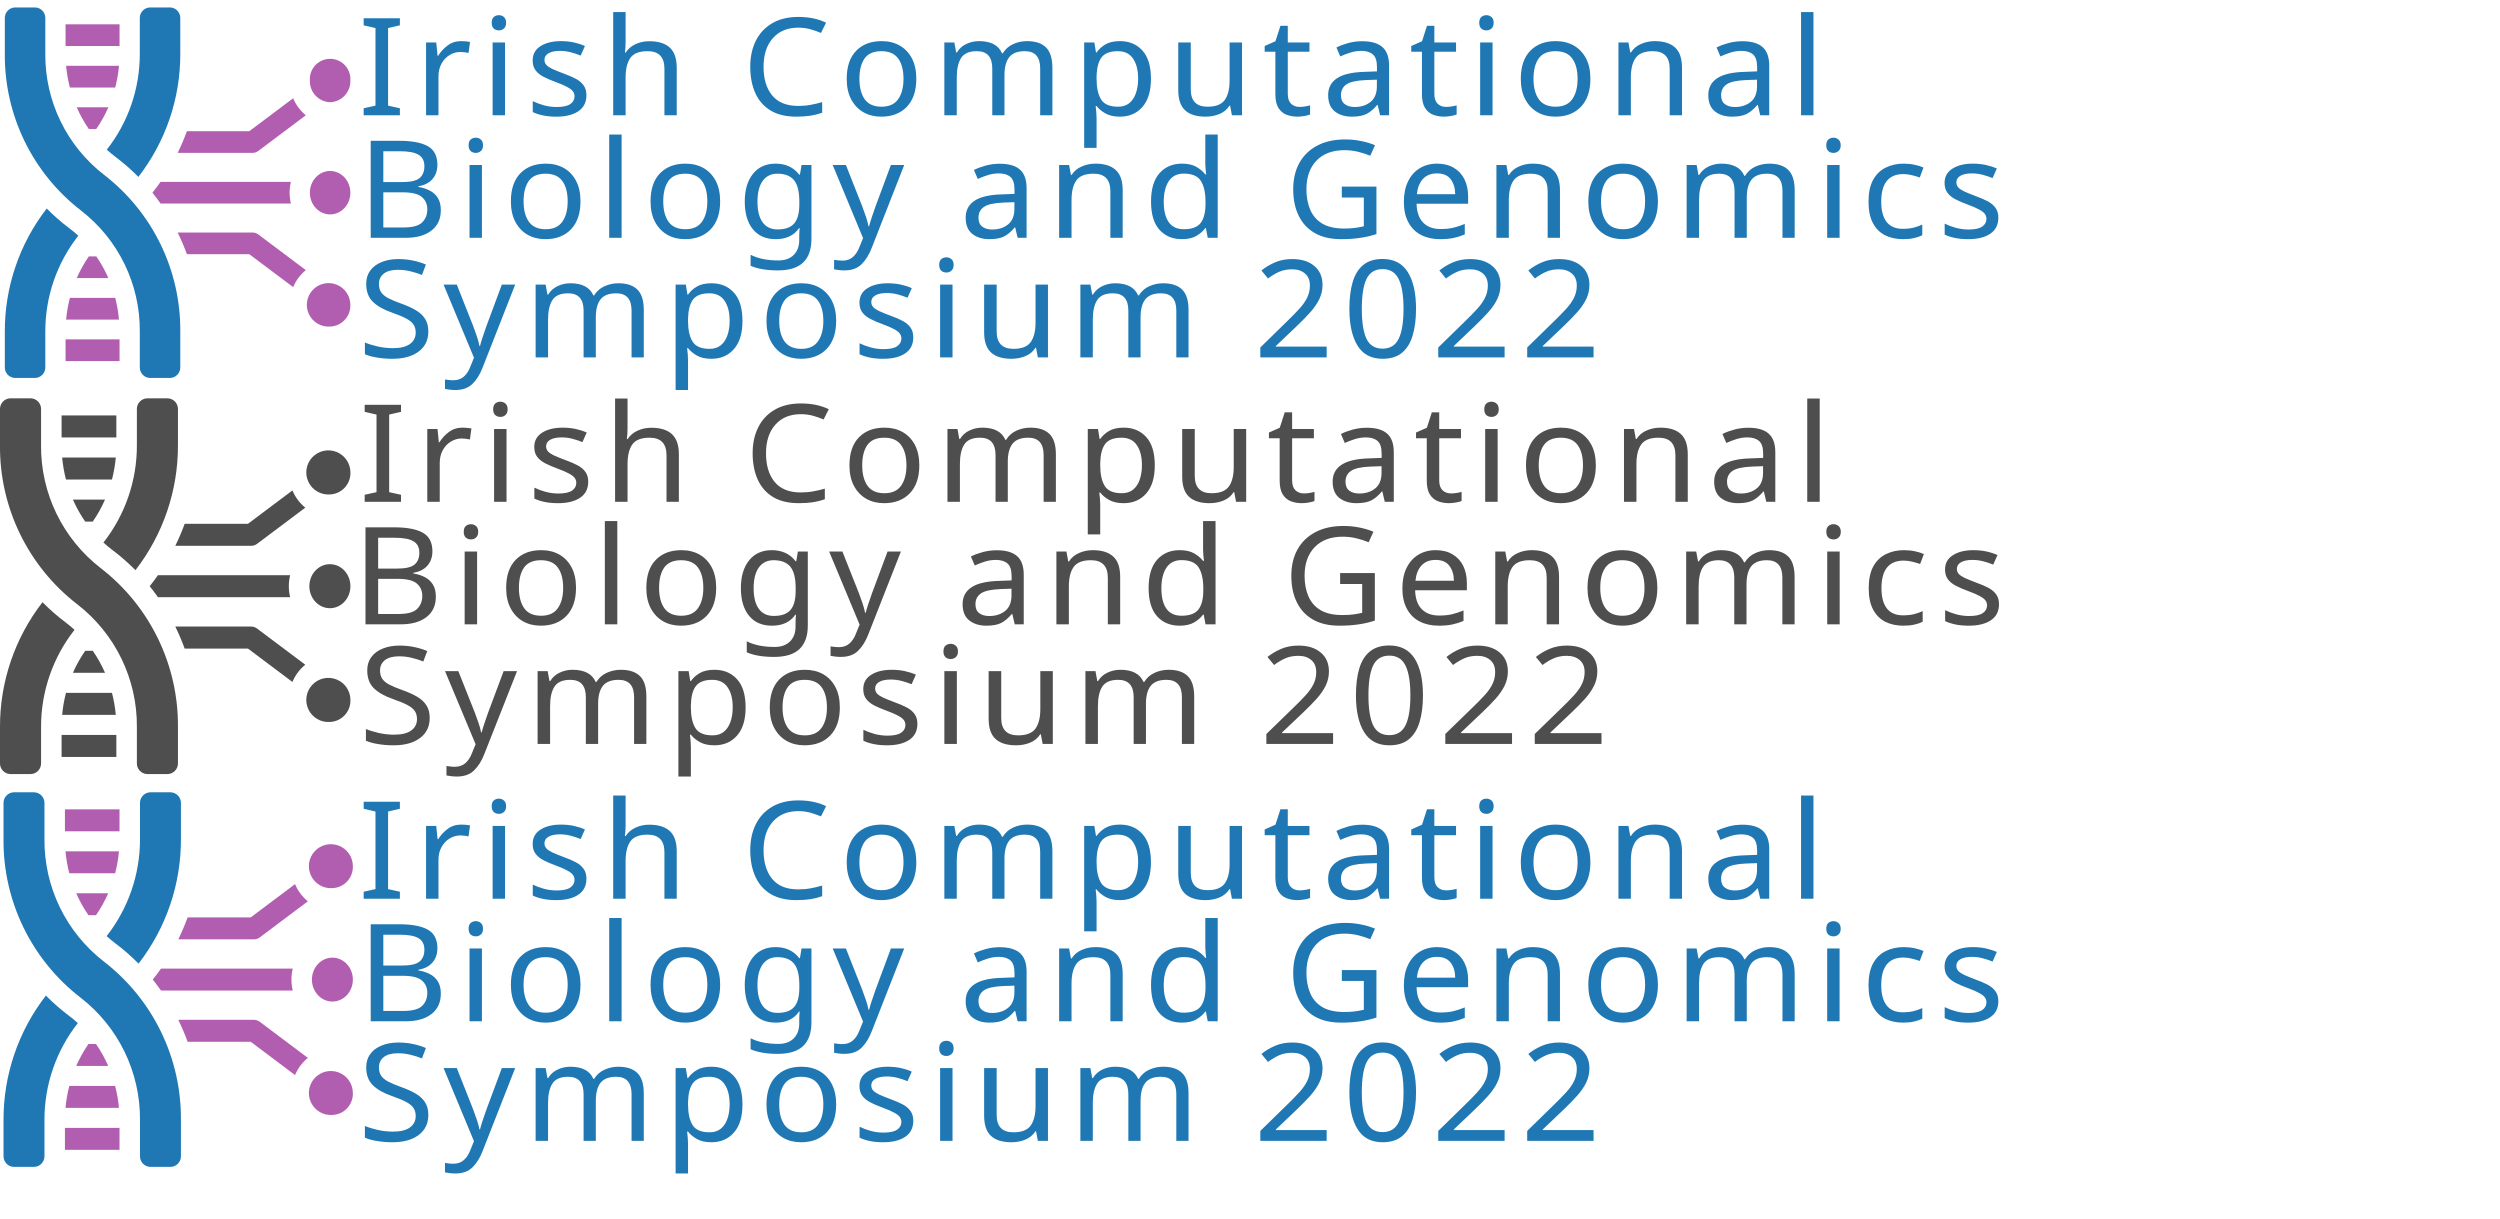
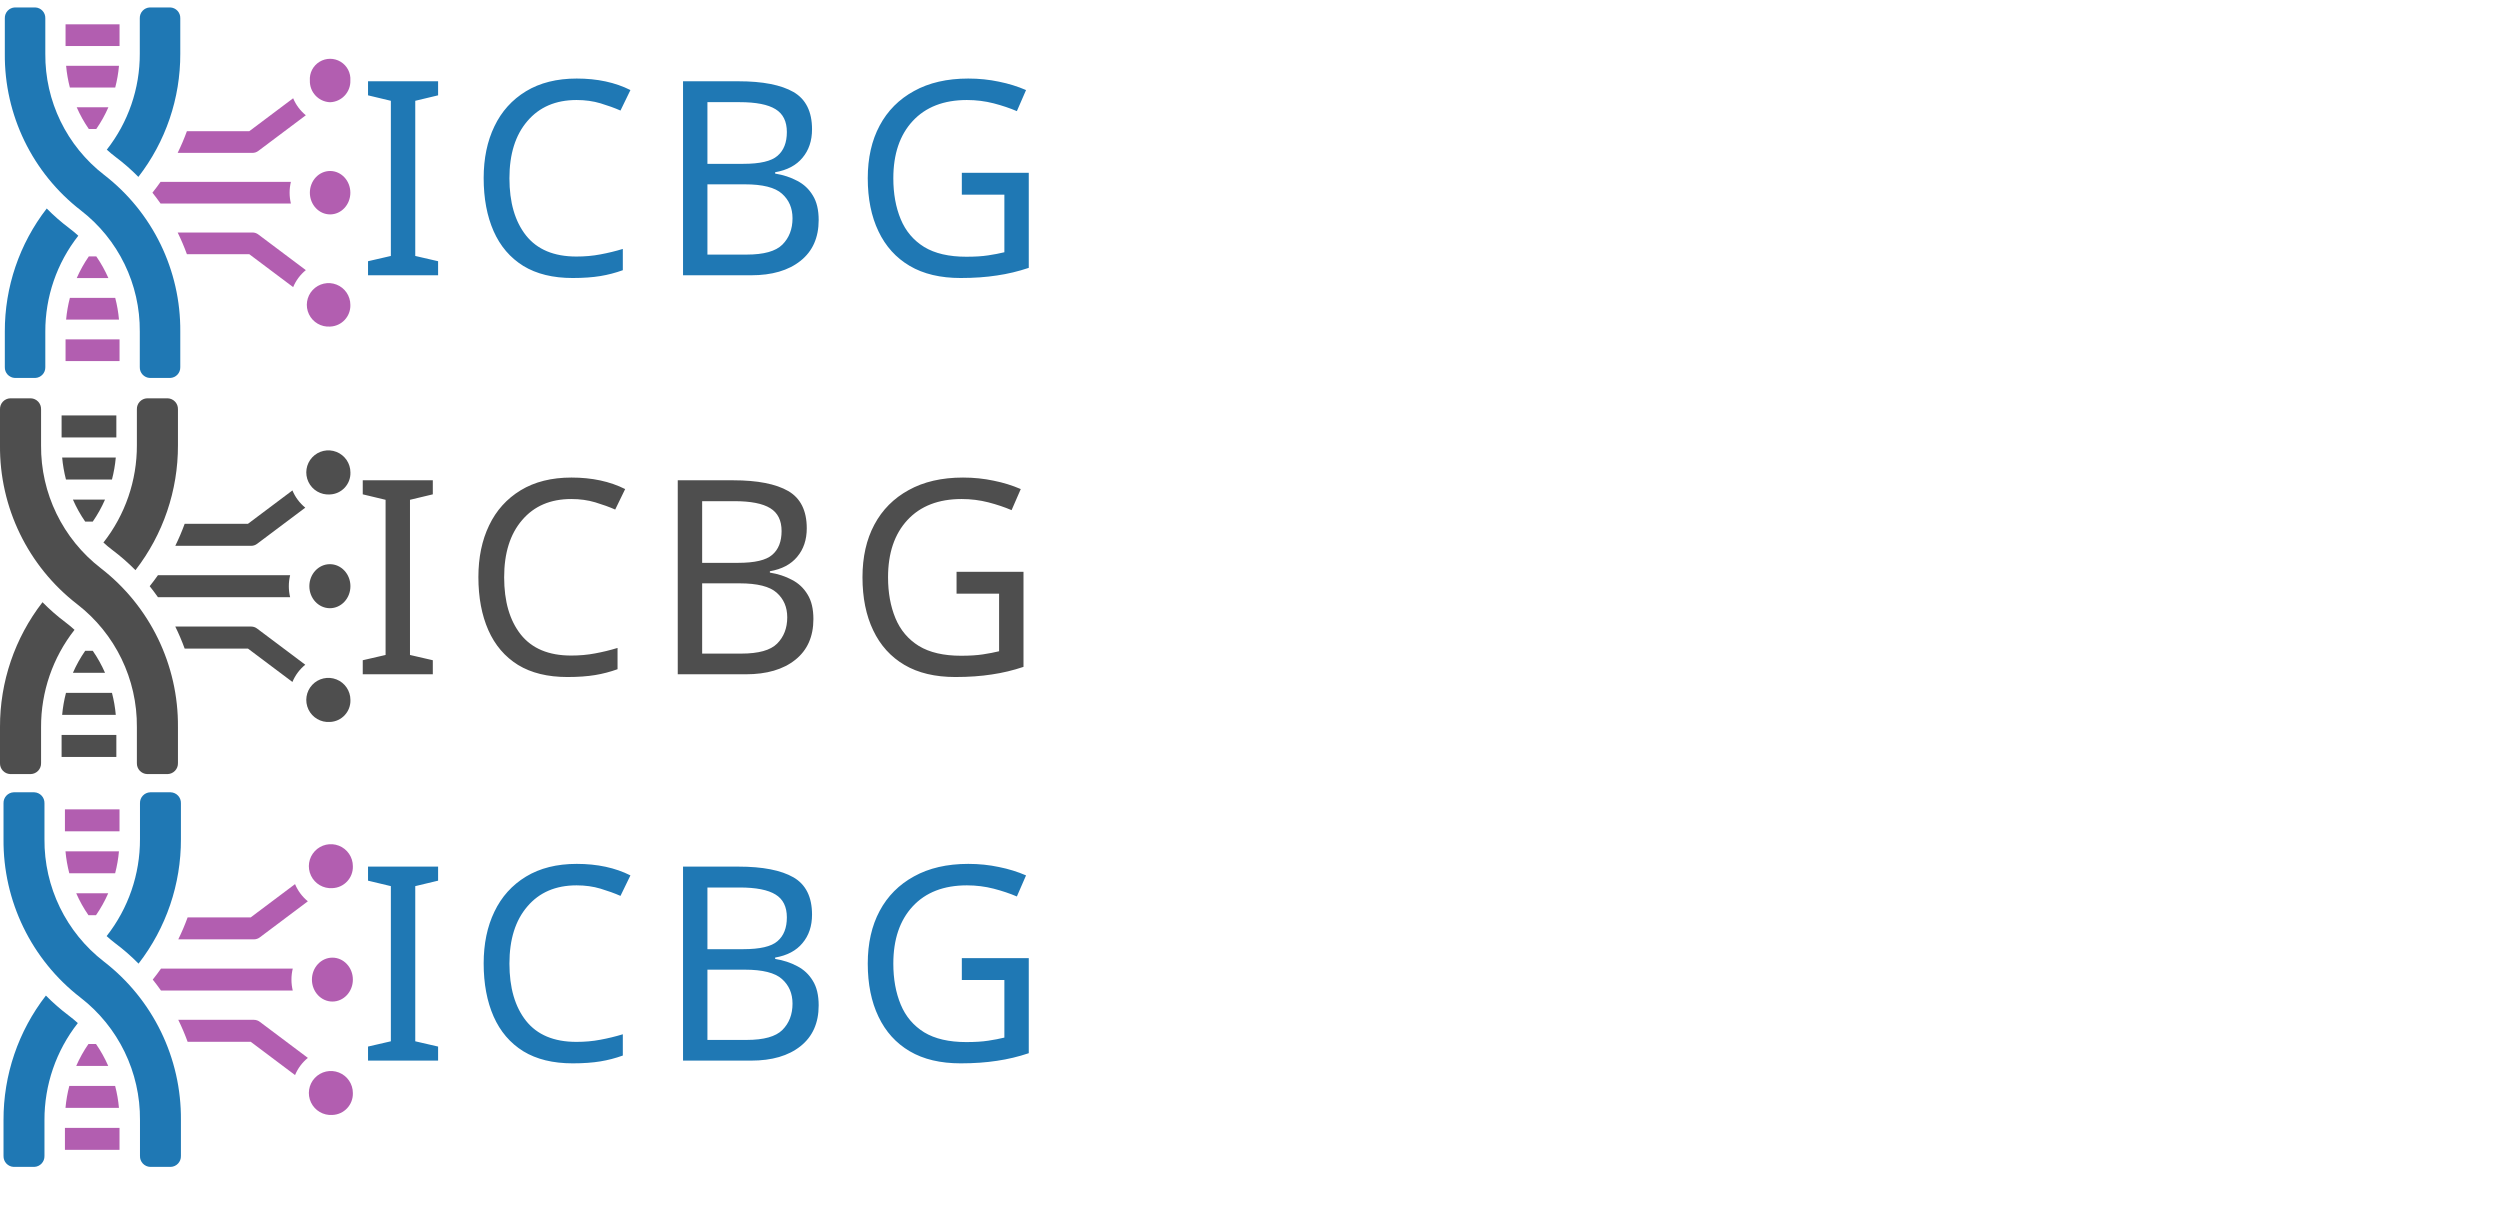
<svg xmlns="http://www.w3.org/2000/svg" id="Layer_1" data-name="Layer 1" x="0" y="0" width="400.295" height="195.115" viewBox="0 0 400.295 195.115" enable-background="0 0 400.295 195.115" xml:space="preserve">
  <defs>
    <style>
      .cls-1, .cls-2, .cls-3, .cls-4, .cls-5, .cls-6 {
        isolation: isolate;
        font-family: Poppins-Regular, Poppins;
      }

      .cls-1, .cls-4 {
        font-size: 21.745px;
      }

      .cls-1, .cls-2, .cls-3, .cls-7 {
        fill: #1f78b4;
      }

      .cls-1 {
        letter-spacing: 0.061em;
      }

      .cls-2, .cls-3, .cls-5, .cls-6 {
        font-size: 21.744px;
      }

      .cls-2 {
        letter-spacing: 0.061em;
      }

      .cls-3 {
        letter-spacing: 0.066em;
      }

      .cls-4, .cls-5, .cls-6, .cls-9 {
        fill: #4e4e4e;
      }

      .cls-4 {
        letter-spacing: 0.061em;
      }

      .cls-5 {
        letter-spacing: 0.061em;
      }

      .cls-6 {
        letter-spacing: 0.066em;
      }

      .cls-8 {
        fill: #b25eb0;
      }
    </style>
  </defs>
-   <text class="cls-1" transform="translate(57.27949 57.23047) scale(1.03488 1)">Symposium 2022</text>
-   <text class="cls-2" transform="translate(57.32637 18.46045) scale(1.03371 1)">Irish Computational</text>
-   <text class="cls-3" transform="translate(57.17793 38.07666) scale(1.03371 1)">Biology and Genomics</text>
-   <text class="cls-1" transform="translate(57.27949 182.6768) scale(1.03488 1)">Symposium 2022</text>
-   <text class="cls-2" transform="translate(57.32637 143.9072) scale(1.03371 1)">Irish Computational</text>
-   <text class="cls-3" transform="translate(57.17793 163.5234) scale(1.03371 1)">Biology and Genomics</text>
-   <text class="cls-4" transform="translate(57.43623 119.1187) scale(1.0407 1)">Symposium 2022</text>
-   <text class="cls-5" transform="translate(57.48262 80.34912) scale(1.03745 1)">Irish Computational</text>
-   <text class="cls-6" transform="translate(56.3332 99.96533) scale(1.03745 1)">Biology and Genomics</text>
+   <text class="cls-1" transform="translate(57.27949 57.23047) scale(1.03488 1)" />
+   <text class="cls-2" transform="translate(57.32637 18.46045) scale(1.03371 1)" />
+   <text class="cls-3" transform="translate(57.17793 44.07666) scale(2 2)">ICBG</text>
+   <text class="cls-1" transform="translate(57.27949 182.6768) scale(1.03488 1)" />
+   <text class="cls-2" transform="translate(57.32637 143.9072) scale(1.03371 1)" />
+   <text class="cls-3" transform="translate(57.17793 169.8234) scale(2 2)">ICBG</text>
+   <text class="cls-4" transform="translate(57.43623 119.1187) scale(1.0407 1)" />
+   <text class="cls-5" transform="translate(57.48262 80.34912) scale(1.03745 1)" />
+   <text class="cls-6" transform="translate(56.3332 107.9653) scale(2 2)">ICBG</text>
  <g>
    <g>
      <path class="cls-7" d="M30.099,60.96H26.857a1.683,1.683,0,0,1-1.621-1.738V53.552a24.255,24.255,0,0,0-9.423-19.408A31.376,31.376,0,0,1,3.624,9.04V3.371A1.683,1.683,0,0,1,5.245,1.633H8.487a1.683,1.683,0,0,1,1.621,1.738V9.04A24.254,24.254,0,0,0,19.531,28.448,31.377,31.377,0,0,1,31.719,53.552v5.67A1.683,1.683,0,0,1,30.099,60.96Z" transform="translate(-2.85244 -0.44238)" />
      <g>
        <path class="cls-7" d="M25.009,28.767A32.031,32.031,0,0,0,31.719,9.04V3.371a1.683,1.683,0,0,0-1.621-1.738H26.857a1.683,1.683,0,0,0-1.621,1.738V9.04a24.748,24.748,0,0,1-5.282,15.366q.687.63,1.436,1.194a32.3,32.3,0,0,1,3.619,3.167Z" transform="translate(-2.85244 -0.44238)" />
        <path class="cls-7" d="M10.335,33.826A32.033,32.033,0,0,0,3.624,53.552v5.67A1.683,1.683,0,0,0,5.245,60.96H8.487a1.683,1.683,0,0,0,1.621-1.738V53.552a24.749,24.749,0,0,1,5.282-15.366q-.687-.63-1.435-1.193A32.326,32.326,0,0,1,10.335,33.826Z" transform="translate(-2.85244 -0.44238)" />
      </g>
      <g>
        <path class="cls-8" d="M13.349,4.336h8.645V7.812H13.349Z" transform="translate(-2.85244 -0.44238)" />
        <path class="cls-8" d="M13.349,54.781h8.645V58.257H13.349Z" transform="translate(-2.85244 -0.44238)" />
        <g>
          <path class="cls-8" d="M21.302,48.138H14.042a21.51,21.51,0,0,0-.604,3.476H21.905A21.466,21.466,0,0,0,21.302,48.138Z" transform="translate(-2.85244 -0.44238)" />
          <path class="cls-8" d="M13.437,10.979a21.502,21.502,0,0,0,.602,3.476h7.263a21.51,21.51,0,0,0,.604-3.476Z" transform="translate(-2.85244 -0.44238)" />
          <path class="cls-8" d="M15.136,17.621a20.603,20.603,0,0,0,1.937,3.476h1.196a20.609,20.609,0,0,0,1.937-3.476Z" transform="translate(-2.85244 -0.44238)" />
          <path class="cls-8" d="M20.207,44.971A20.61,20.61,0,0,0,18.27,41.495H17.074A20.617,20.617,0,0,0,15.137,44.971Z" transform="translate(-2.85244 -0.44238)" />
        </g>
      </g>
    </g>
    <g>
      <path class="cls-8" d="M55.709,52.733a3.485,3.485,0,1,1,3.242-3.476A3.369,3.369,0,0,1,55.709,52.733Z" transform="translate(-2.85244 -0.44238)" />
      <path class="cls-8" d="M55.709,16.812a3.369,3.369,0,0,1-3.242-3.476,3.25,3.25,0,1,1,6.484,0A3.369,3.369,0,0,1,55.709,16.812Z" transform="translate(-2.85244 -0.44238)" />
      <ellipse class="cls-8" cx="52.856" cy="30.854" rx="3.242" ry="3.476" />
    </g>
    <g>
      <path class="cls-8" d="M51.822,43.696l-7.61-5.712a1.547,1.547,0,0,0-.93-.314H31.299a35.43,35.43,0,0,1,1.48,3.476h9.991l7.022,5.271a6.932,6.932,0,0,1,2.029-2.721Z" transform="translate(-2.85244 -0.44238)" />
      <path class="cls-8" d="M44.211,24.609l7.61-5.712a6.931,6.931,0,0,1-2.029-2.721l-7.022,5.271h-9.991a35.431,35.431,0,0,1-1.48,3.476H43.282A1.547,1.547,0,0,0,44.211,24.609Z" transform="translate(-2.85244 -0.44238)" />
      <path class="cls-8" d="M49.43,29.558H28.563q-.625.891-1.305,1.738.68.847,1.305,1.738h20.867a7.464,7.464,0,0,1,0-3.476Z" transform="translate(-2.85244 -0.44238)" />
    </g>
  </g>
  <g>
    <g>
      <path class="cls-9" d="M29.701,124.386H26.414A1.706,1.706,0,0,1,24.77,122.623v-5.75a24.598,24.598,0,0,0-9.556-19.682A31.82,31.82,0,0,1,2.852,71.732V65.982a1.706,1.706,0,0,1,1.644-1.763H7.784a1.706,1.706,0,0,1,1.644,1.763v5.75a24.597,24.597,0,0,0,9.557,19.682,31.821,31.821,0,0,1,12.361,25.459V122.623A1.706,1.706,0,0,1,29.701,124.386Z" transform="translate(-2.85244 -0.44238)" />
      <g>
        <path class="cls-9" d="M24.54,91.737a32.484,32.484,0,0,0,6.806-20.005V65.982a1.706,1.706,0,0,0-1.644-1.763H26.414A1.706,1.706,0,0,0,24.77,65.982v5.75a25.098,25.098,0,0,1-5.357,15.583q.697.639,1.456,1.21a32.757,32.757,0,0,1,3.67,3.211Z" transform="translate(-2.85244 -0.44238)" />
        <path class="cls-9" d="M9.658,96.867a32.486,32.486,0,0,0-6.806,20.006V122.623a1.706,1.706,0,0,0,1.644,1.763H7.784A1.706,1.706,0,0,0,9.428,122.623v-5.75a25.1,25.1,0,0,1,5.357-15.584q-.697-.639-1.456-1.21A32.783,32.783,0,0,1,9.658,96.867Z" transform="translate(-2.85244 -0.44238)" />
      </g>
      <g>
        <path class="cls-9" d="M12.715,66.96h8.767v3.525h-8.767Z" transform="translate(-2.85244 -0.44238)" />
        <path class="cls-9" d="M12.715,118.119h8.767v3.525h-8.767Z" transform="translate(-2.85244 -0.44238)" />
        <g>
          <path class="cls-9" d="M20.781,111.382H13.417a21.814,21.814,0,0,0-.613,3.525h8.587A21.77,21.77,0,0,0,20.781,111.382Z" transform="translate(-2.85244 -0.44238)" />
          <path class="cls-9" d="M12.805,73.697a21.806,21.806,0,0,0,.61,3.525h7.365a21.814,21.814,0,0,0,.613-3.525Z" transform="translate(-2.85244 -0.44238)" />
          <path class="cls-9" d="M14.527,80.434a20.894,20.894,0,0,0,1.965,3.525h1.213a20.901,20.901,0,0,0,1.965-3.525Z" transform="translate(-2.85244 -0.44238)" />
          <path class="cls-9" d="M19.67,108.171a20.901,20.901,0,0,0-1.965-3.525H16.493a20.908,20.908,0,0,0-1.965,3.525Z" transform="translate(-2.85244 -0.44238)" />
        </g>
      </g>
    </g>
    <g>
      <path class="cls-9" d="M55.674,116.042a3.534,3.534,0,1,1,3.288-3.525A3.417,3.417,0,0,1,55.674,116.042Z" transform="translate(-2.85244 -0.44238)" />
      <path class="cls-9" d="M55.674,79.613a3.534,3.534,0,1,1,3.288-3.525A3.417,3.417,0,0,1,55.674,79.613Z" transform="translate(-2.85244 -0.44238)" />
      <ellipse class="cls-9" cx="52.821" cy="93.86" rx="3.288" ry="3.525" />
    </g>
    <g>
      <path class="cls-9" d="M51.732,106.877l-7.718-5.793a1.569,1.569,0,0,0-.943-.319H30.919a35.931,35.931,0,0,1,1.501,3.525H42.553l7.121,5.346a7.03,7.03,0,0,1,2.057-2.759Z" transform="translate(-2.85244 -0.44238)" />
      <path class="cls-9" d="M44.014,87.521l7.718-5.793a7.029,7.029,0,0,1-2.057-2.759L42.553,84.314H32.421a35.932,35.932,0,0,1-1.501,3.525H43.071A1.569,1.569,0,0,0,44.014,87.521Z" transform="translate(-2.85244 -0.44238)" />
      <path class="cls-9" d="M49.307,92.54H28.144q-.634.903-1.323,1.763.689.859,1.324,1.763h21.163a7.569,7.569,0,0,1,0-3.525Z" transform="translate(-2.85244 -0.44238)" />
    </g>
  </g>
  <g>
    <g>
      <path class="cls-7" d="M30.183,187.284H26.905a1.701,1.701,0,0,1-1.639-1.757v-5.732A24.522,24.522,0,0,0,15.74,160.173,31.722,31.722,0,0,1,3.416,134.792V129.06A1.701,1.701,0,0,1,5.055,127.302H8.333a1.701,1.701,0,0,1,1.639,1.757V134.792a24.521,24.521,0,0,0,9.527,19.622,31.723,31.723,0,0,1,12.323,25.381v5.732A1.701,1.701,0,0,1,30.183,187.284Z" transform="translate(-2.85244 -0.44238)" />
      <g>
        <path class="cls-7" d="M25.037,154.736A32.385,32.385,0,0,0,31.822,134.792v-5.732a1.701,1.701,0,0,0-1.639-1.757H26.905a1.701,1.701,0,0,0-1.639,1.757V134.792a25.021,25.021,0,0,1-5.34,15.536q.695.637,1.451,1.207a32.656,32.656,0,0,1,3.659,3.202Z" transform="translate(-2.85244 -0.44238)" />
        <path class="cls-7" d="M10.201,159.851a32.386,32.386,0,0,0-6.785,19.944v5.732A1.701,1.701,0,0,0,5.055,187.284H8.333a1.701,1.701,0,0,0,1.639-1.757v-5.732a25.023,25.023,0,0,1,5.34-15.536q-.695-.637-1.451-1.206A32.682,32.682,0,0,1,10.201,159.851Z" transform="translate(-2.85244 -0.44238)" />
      </g>
      <g>
        <path class="cls-8" d="M13.249,130.035H21.989v3.515H13.249Z" transform="translate(-2.85244 -0.44238)" />
        <path class="cls-8" d="M13.249,181.037H21.989v3.515H13.249Z" transform="translate(-2.85244 -0.44238)" />
        <g>
          <path class="cls-8" d="M21.289,174.321H13.949a21.747,21.747,0,0,0-.611,3.515h8.561A21.703,21.703,0,0,0,21.289,174.321Z" transform="translate(-2.85244 -0.44238)" />
          <path class="cls-8" d="M13.338,136.751a21.739,21.739,0,0,0,.608,3.515H21.289a21.747,21.747,0,0,0,.611-3.515Z" transform="translate(-2.85244 -0.44238)" />
          <path class="cls-8" d="M15.055,143.468a20.83,20.83,0,0,0,1.959,3.515h1.209a20.837,20.837,0,0,0,1.959-3.515Z" transform="translate(-2.85244 -0.44238)" />
          <path class="cls-8" d="M20.183,171.119a20.837,20.837,0,0,0-1.959-3.515H17.015a20.844,20.844,0,0,0-1.959,3.515Z" transform="translate(-2.85244 -0.44238)" />
        </g>
      </g>
    </g>
    <g>
      <path class="cls-8" d="M56.075,178.967A3.523,3.523,0,1,1,59.353,175.452,3.406,3.406,0,0,1,56.075,178.967Z" transform="translate(-2.85244 -0.44238)" />
      <path class="cls-8" d="M56.075,142.649A3.523,3.523,0,1,1,59.353,139.135,3.406,3.406,0,0,1,56.075,142.649Z" transform="translate(-2.85244 -0.44238)" />
      <ellipse class="cls-8" cx="53.223" cy="156.851" rx="3.278" ry="3.515" />
    </g>
    <g>
      <path class="cls-8" d="M52.146,169.83l-7.694-5.776a1.564,1.564,0,0,0-.94-.318H31.397a35.821,35.821,0,0,1,1.497,3.515H42.995l7.1,5.329a7.009,7.009,0,0,1,2.051-2.751Z" transform="translate(-2.85244 -0.44238)" />
      <path class="cls-8" d="M44.451,150.532l7.694-5.776a7.008,7.008,0,0,1-2.051-2.751l-7.1,5.329H32.894A35.822,35.822,0,0,1,31.397,150.85H43.511A1.564,1.564,0,0,0,44.451,150.532Z" transform="translate(-2.85244 -0.44238)" />
      <path class="cls-8" d="M49.728,155.536H28.63q-.632.9-1.319,1.757.687.857,1.32,1.757H49.728a7.546,7.546,0,0,1,0-3.515Z" transform="translate(-2.85244 -0.44238)" />
    </g>
  </g>
</svg>
